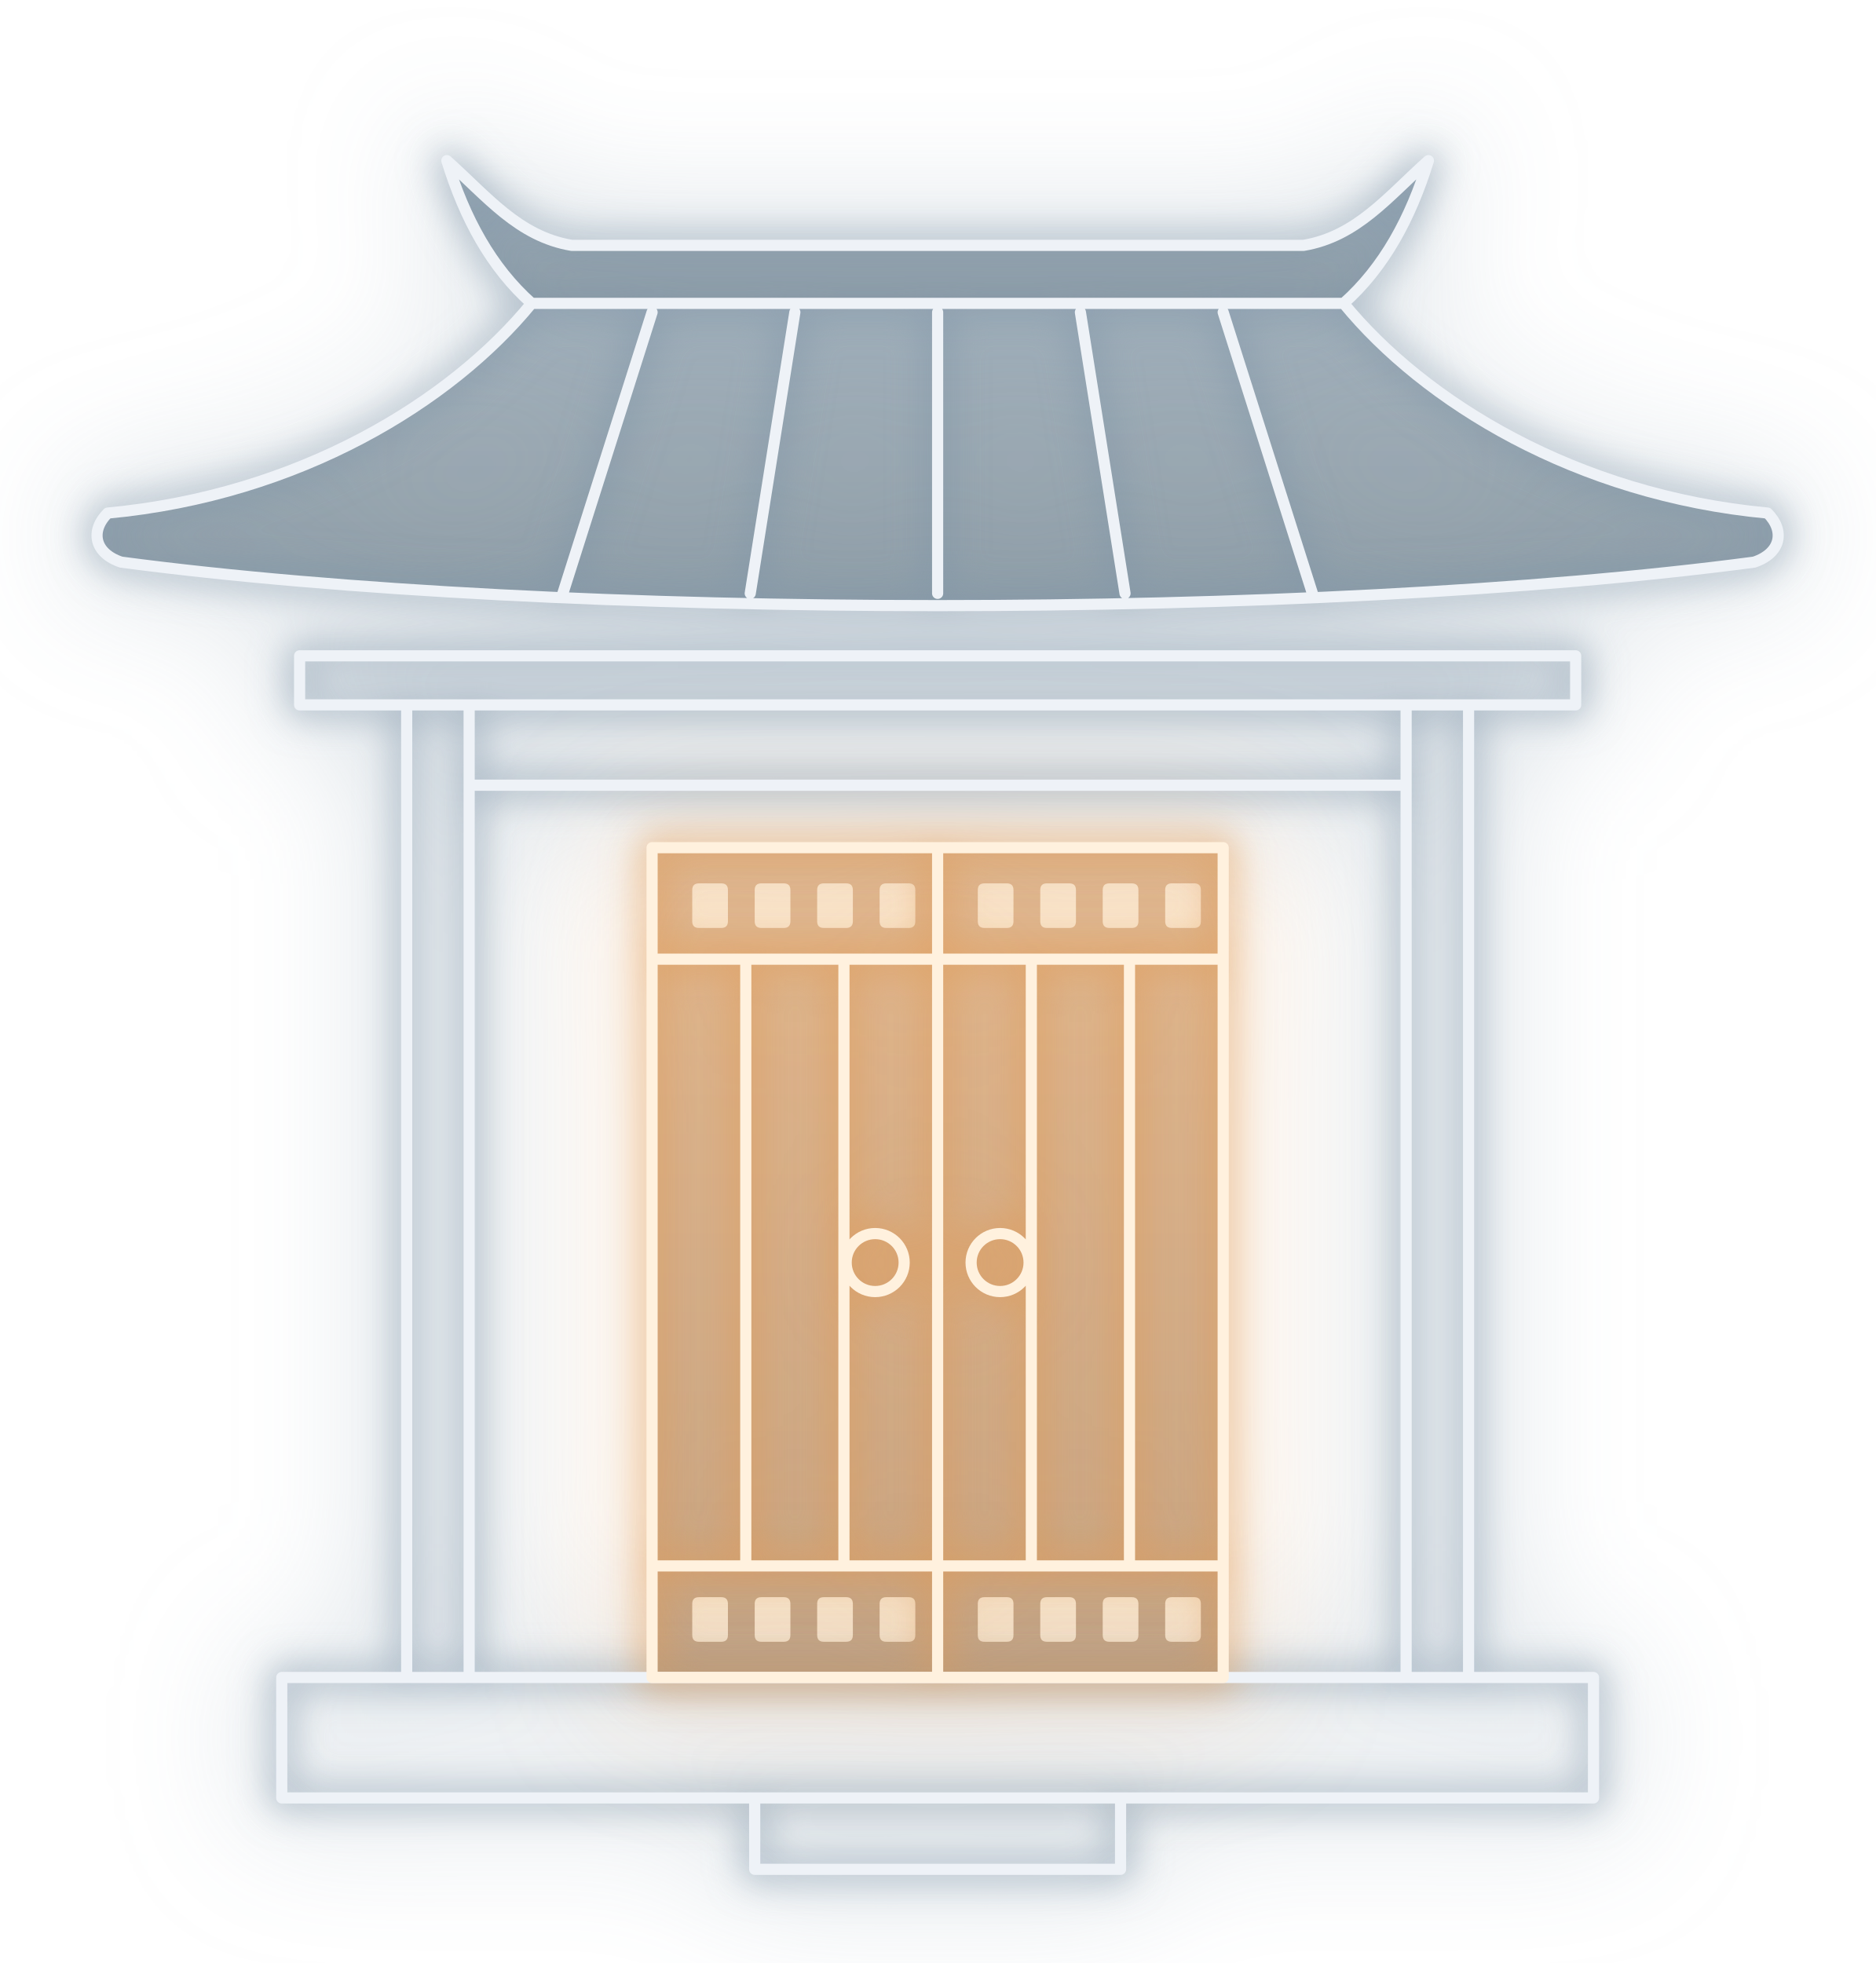
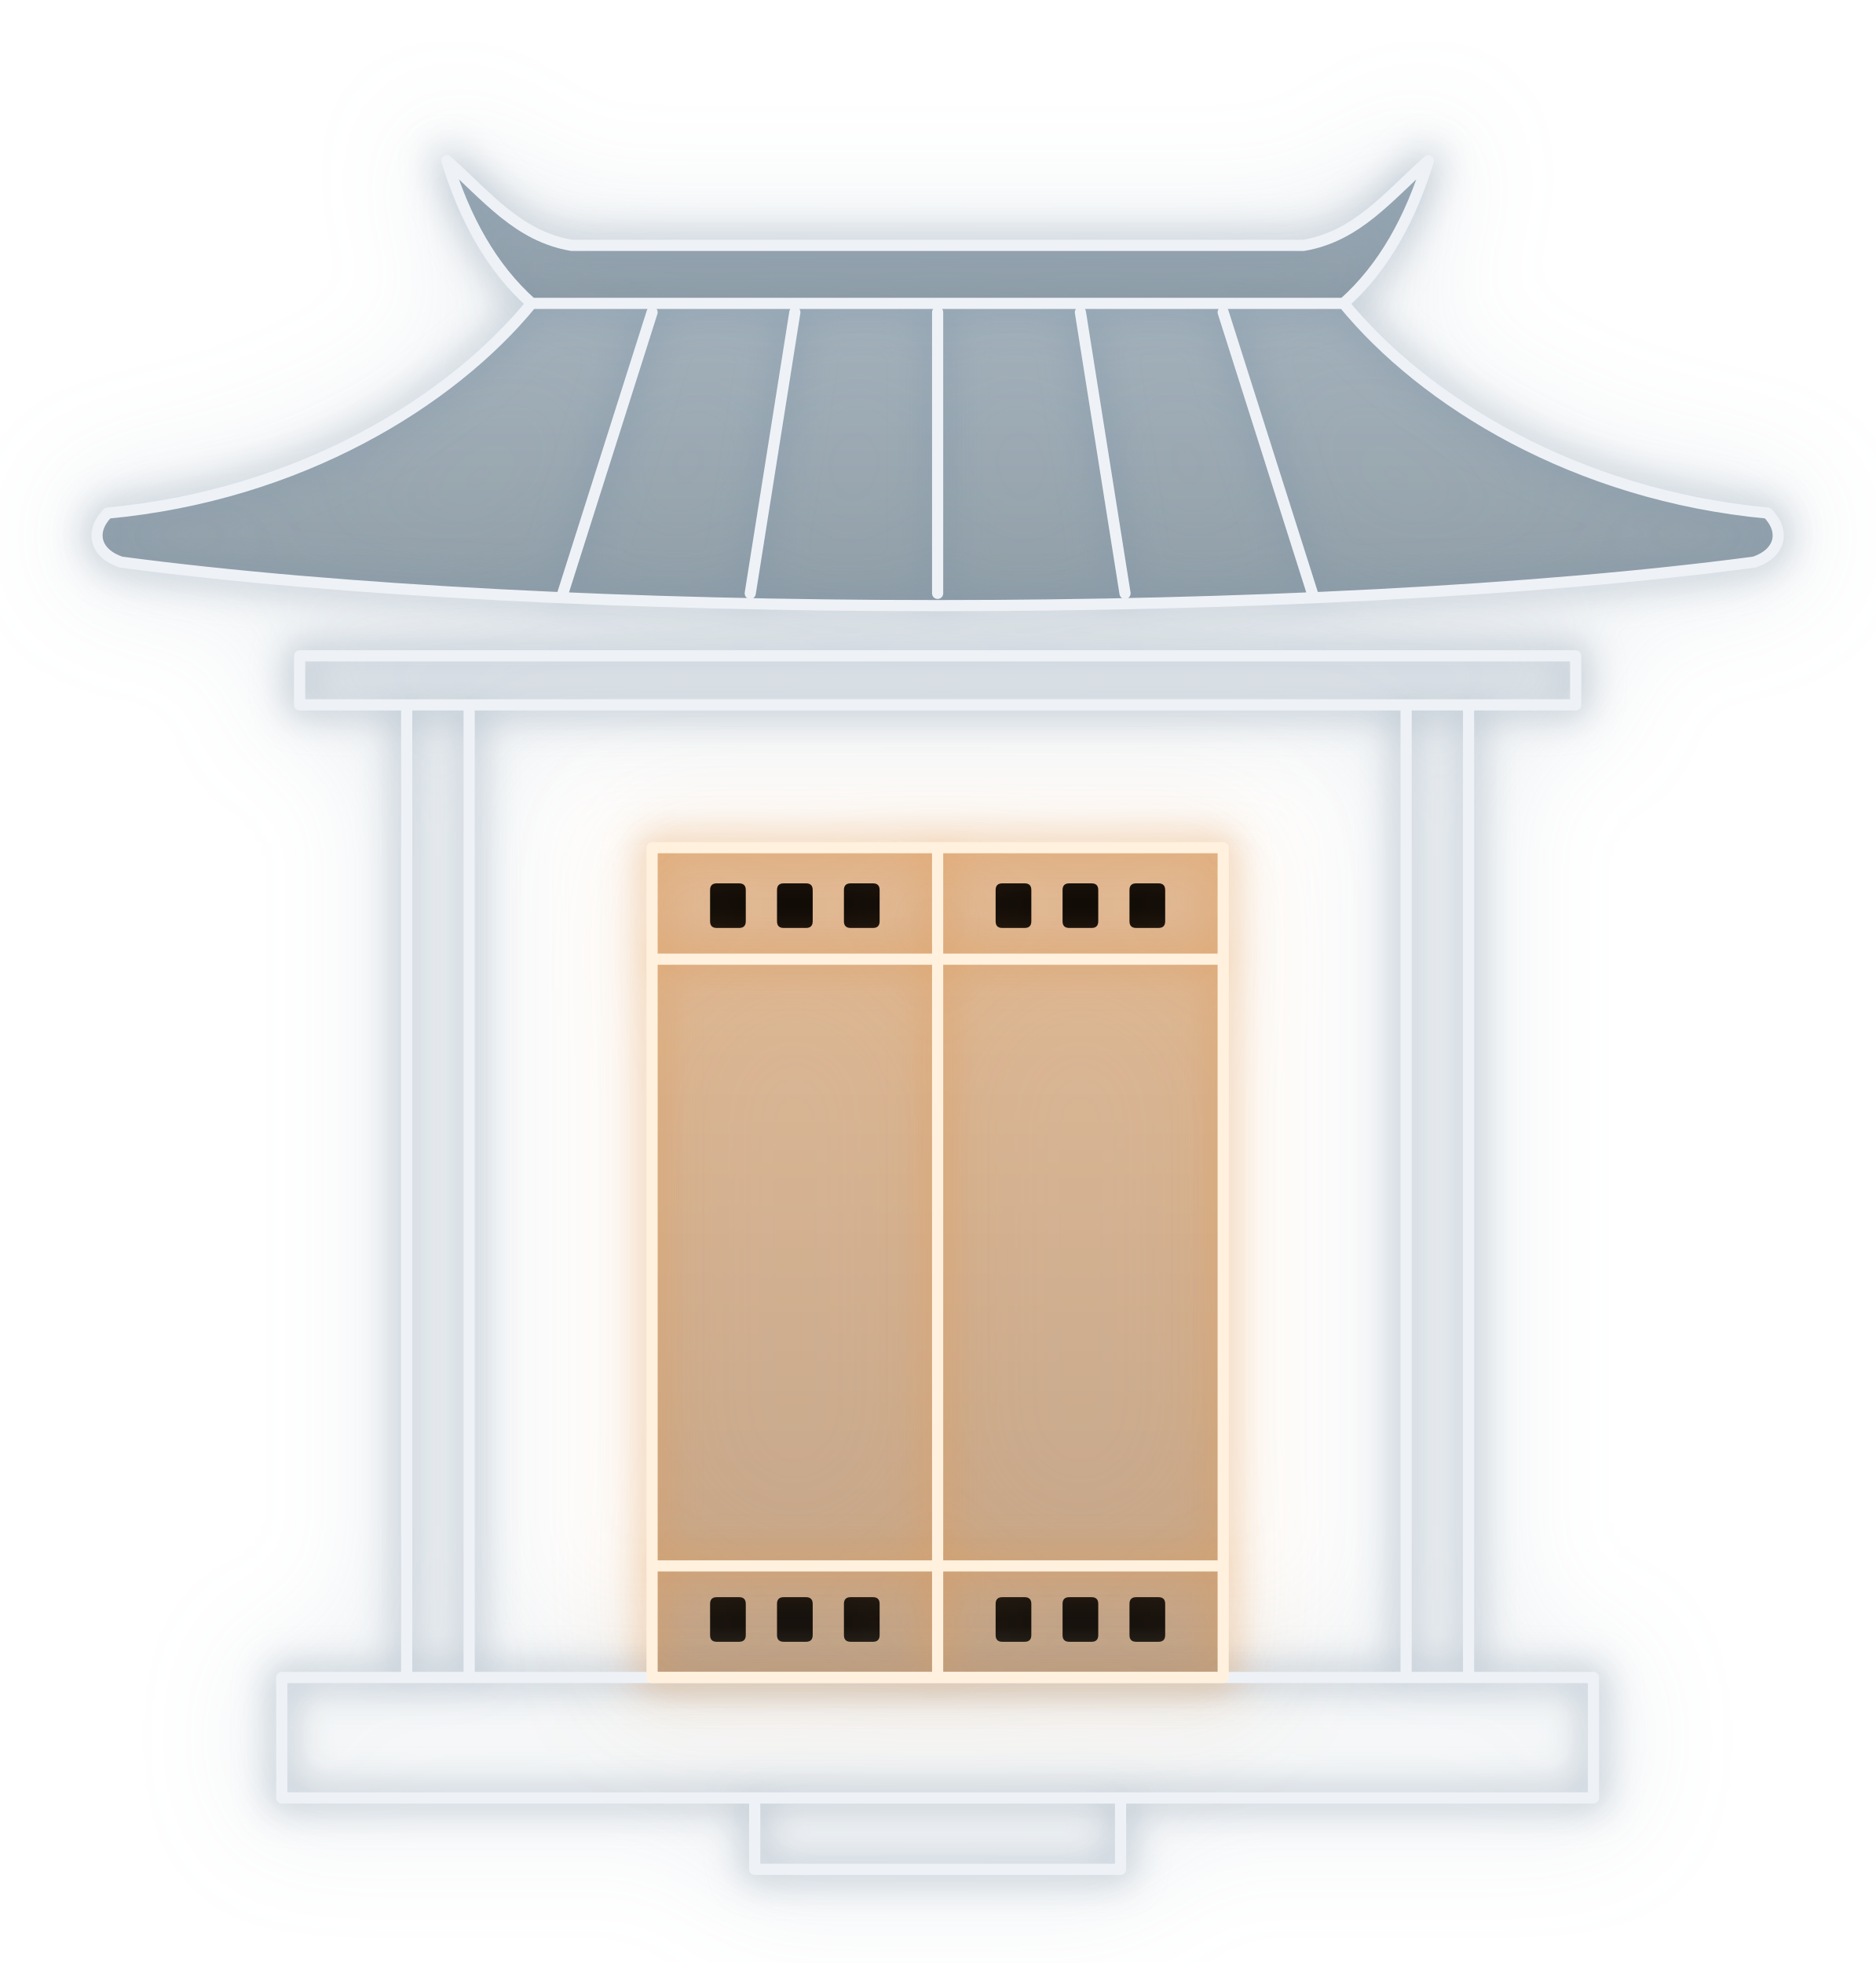
<svg xmlns="http://www.w3.org/2000/svg" viewBox="80 40 840 880" width="512" height="536">
  <defs>
    <filter id="near" filterUnits="userSpaceOnUse" x="0" y="0" width="1000" height="1000">
      <feGaussianBlur stdDeviation="8.0" />
    </filter>
    <filter id="far" filterUnits="userSpaceOnUse" x="0" y="0" width="1000" height="1000">
-       <feGaussianBlur stdDeviation="30.0" />
+       <feGaussianBlur stdDeviation="25.0" />
    </filter>
    <linearGradient id="roof" x1="0" y1="0" x2="0" y2="1">
      <stop offset="0" stop-color="#5E7688" />
      <stop offset="1" stop-color="#38505F" />
    </linearGradient>
    <linearGradient id="door" x1="0" y1="0" x2="0" y2="1">
      <stop offset="0" stop-color="#C98443" />
      <stop offset="1" stop-color="#8E5A2A" />
    </linearGradient>
  </defs>
  <g stroke="none" opacity="0.55">
    <path fill="url(#roof)" d="M318 176 C282 220 214 262 128 270 C120 278 122 288 134 292 C330 318 670 318 866 292 C878 288 880 278 872 270 C786 262 718 220 682 176 Z" />
    <path fill="url(#roof)" d="M318 176 C300 160 288 138 280 112 C298 128 312 146 336 150 L664 150 C688 146 702 128 720 112 C712 138 700 160 682 176 Z" />
    <path fill="url(#door)" d="M372 420 L628 420 L628 792 L372 792 Z" />
  </g>
-   <path fill="#FFF1DE" fill-rule="evenodd" d="M393 436 L403 436 Q406 436 406 439 L406 453 Q406 456 403 456 L393 456 Q390 456 390 453 L390 439 Q390 436 393 436 ZM393 756 L403 756 Q406 756 406 759 L406 773 Q406 776 403 776 L393 776 Q390 776 390 773 L390 759 Q390 756 393 756 ZM421 436 L431 436 Q434 436 434 439 L434 453 Q434 456 431 456 L421 456 Q418 456 418 453 L418 439 Q418 436 421 436 ZM421 756 L431 756 Q434 756 434 759 L434 773 Q434 776 431 776 L421 776 Q418 776 418 773 L418 759 Q418 756 421 756 ZM449 436 L459 436 Q462 436 462 439 L462 453 Q462 456 459 456 L449 456 Q446 456 446 453 L446 439 Q446 436 449 436 ZM449 756 L459 756 Q462 756 462 759 L462 773 Q462 776 459 776 L449 776 Q446 776 446 773 L446 759 Q446 756 449 756 ZM477 436 L487 436 Q490 436 490 439 L490 453 Q490 456 487 456 L477 456 Q474 456 474 453 L474 439 Q474 436 477 436 ZM477 756 L487 756 Q490 756 490 759 L490 773 Q490 776 487 776 L477 776 Q474 776 474 773 L474 759 Q474 756 477 756 ZM521 436 L531 436 Q534 436 534 439 L534 453 Q534 456 531 456 L521 456 Q518 456 518 453 L518 439 Q518 436 521 436 ZM521 756 L531 756 Q534 756 534 759 L534 773 Q534 776 531 776 L521 776 Q518 776 518 773 L518 759 Q518 756 521 756 ZM549 436 L559 436 Q562 436 562 439 L562 453 Q562 456 559 456 L549 456 Q546 456 546 453 L546 439 Q546 436 549 436 ZM549 756 L559 756 Q562 756 562 759 L562 773 Q562 776 559 776 L549 776 Q546 776 546 773 L546 759 Q546 756 549 756 ZM577 436 L587 436 Q590 436 590 439 L590 453 Q590 456 587 456 L577 456 Q574 456 574 453 L574 439 Q574 436 577 436 ZM577 756 L587 756 Q590 756 590 759 L590 773 Q590 776 587 776 L577 776 Q574 776 574 773 L574 759 Q574 756 577 756 ZM605 436 L615 436 Q618 436 618 439 L618 453 Q618 456 615 456 L605 456 Q602 456 602 453 L602 439 Q602 436 605 436 ZM605 756 L615 756 Q618 756 618 759 L618 773 Q618 776 615 776 L605 776 Q602 776 602 773 L602 759 Q602 756 605 756 Z" />
+   <path fill="#000" d="M401 436 L411 436 Q414 436 414 439 L414 453 Q414 456 411 456 L401 456 Q398 456 398 453 L398 439 Q398 436 401 436 ZM401 756 L411 756 Q414 756 414 759 L414 773 Q414 776 411 776 L401 776 Q398 776 398 773 L398 759 Q398 756 401 756 ZM431 436 L441 436 Q444 436 444 439 L444 453 Q444 456 441 456 L431 456 Q428 456 428 453 L428 439 Q428 436 431 436 ZM431 756 L441 756 Q444 756 444 759 L444 773 Q444 776 441 776 L431 776 Q428 776 428 773 L428 759 Q428 756 431 756 ZM461 436 L471 436 Q474 436 474 439 L474 453 Q474 456 471 456 L461 456 Q458 456 458 453 L458 439 Q458 436 461 436 ZM461 756 L471 756 Q474 756 474 759 L474 773 Q474 776 471 776 L461 776 Q458 776 458 773 L458 759 Q458 756 461 756 ZM529 436 L539 436 Q542 436 542 439 L542 453 Q542 456 539 456 L529 456 Q526 456 526 453 L526 439 Q526 436 529 436 ZM529 756 L539 756 Q542 756 542 759 L542 773 Q542 776 539 776 L529 776 Q526 776 526 773 L526 759 Q526 756 529 756 ZM559 436 L569 436 Q572 436 572 439 L572 453 Q572 456 569 456 L559 456 Q556 456 556 453 L556 439 Q556 436 559 436 ZM559 756 L569 756 Q572 756 572 759 L572 773 Q572 776 569 776 L559 776 Q556 776 556 773 L556 759 Q556 756 559 756 ZM589 436 L599 436 Q602 436 602 439 L602 453 Q602 456 599 456 L589 456 Q586 456 586 453 L586 439 Q586 436 589 436 ZM589 756 L599 756 Q602 756 602 759 L602 773 Q602 776 599 776 L589 776 Q586 776 586 773 L586 759 Q586 756 589 756 Z" />
  <g fill="none" stroke-linejoin="round" stroke-linecap="round">
-     <path d="M318 176 C300 160 288 138 280 112 C298 128 312 146 336 150 L664 150 C688 146 702 128 720 112 C712 138 700 160 682 176 Z M318 176 C282 220 214 262 128 270 C120 278 122 288 134 292 M682 176 C718 220 786 262 872 270 C880 278 878 288 866 292 M134 292 C330 318 670 318 866 292 M372 180 L332 306M436 180 L416 306M500 180 L500 306M564 180 L584 306M628 180 L668 306 M214 334 L786 334 L786 356 L214 356 Z M262 356 L262 792 M290 356 L290 792 M710 356 L710 792 M738 356 L738 792 M290 392 L710 392 M206 792 L794 792 L794 846 L206 846 Z M418 846 L418 878 L582 878 L582 846" stroke="#7F95A8" stroke-width="25.0" opacity="0.28" filter="url(#far)" />
-     <path d="M318 176 C300 160 288 138 280 112 C298 128 312 146 336 150 L664 150 C688 146 702 128 720 112 C712 138 700 160 682 176 Z M318 176 C282 220 214 262 128 270 C120 278 122 288 134 292 M682 176 C718 220 786 262 872 270 C880 278 878 288 866 292 M134 292 C330 318 670 318 866 292 M372 180 L332 306M436 180 L416 306M500 180 L500 306M564 180 L584 306M628 180 L668 306 M214 334 L786 334 L786 356 L214 356 Z M262 356 L262 792 M290 356 L290 792 M710 356 L710 792 M738 356 L738 792 M290 392 L710 392 M206 792 L794 792 L794 846 L206 846 Z M418 846 L418 878 L582 878 L582 846" stroke="#7F95A8" stroke-width="11.0" opacity="0.60" filter="url(#near)" />
-     <path d="M372 420 L628 420 L628 792 L372 792 Z M500 420 L500 792 M372 470 L628 470 M372 742 L628 742 M414 470 L414 742 M458 470 L458 742 M542 470 L542 742 M586 470 L586 742 M472 606 m-13 0 a13 13 0 1 0 26 0 a13 13 0 1 0 -26 0 M528 606 m-13 0 a13 13 0 1 0 26 0 a13 13 0 1 0 -26 0" stroke="#E09A55" stroke-width="25.0" opacity="0.28" filter="url(#far)" />
-     <path d="M372 420 L628 420 L628 792 L372 792 Z M500 420 L500 792 M372 470 L628 470 M372 742 L628 742 M414 470 L414 742 M458 470 L458 742 M542 470 L542 742 M586 470 L586 742 M472 606 m-13 0 a13 13 0 1 0 26 0 a13 13 0 1 0 -26 0 M528 606 m-13 0 a13 13 0 1 0 26 0 a13 13 0 1 0 -26 0" stroke="#E09A55" stroke-width="11.0" opacity="0.60" filter="url(#near)" />
-     <path d="M318 176 C300 160 288 138 280 112 C298 128 312 146 336 150 L664 150 C688 146 702 128 720 112 C712 138 700 160 682 176 Z M318 176 C282 220 214 262 128 270 C120 278 122 288 134 292 M682 176 C718 220 786 262 872 270 C880 278 878 288 866 292 M134 292 C330 318 670 318 866 292 M372 180 L332 306M436 180 L416 306M500 180 L500 306M564 180 L584 306M628 180 L668 306 M214 334 L786 334 L786 356 L214 356 Z M262 356 L262 792 M290 356 L290 792 M710 356 L710 792 M738 356 L738 792 M290 392 L710 392 M206 792 L794 792 L794 846 L206 846 Z M418 846 L418 878 L582 878 L582 846" stroke="#EEF2F7" stroke-width="5.0" />
-     <path d="M372 420 L628 420 L628 792 L372 792 Z M500 420 L500 792 M372 470 L628 470 M372 742 L628 742 M414 470 L414 742 M458 470 L458 742 M542 470 L542 742 M586 470 L586 742 M472 606 m-13 0 a13 13 0 1 0 26 0 a13 13 0 1 0 -26 0 M528 606 m-13 0 a13 13 0 1 0 26 0 a13 13 0 1 0 -26 0" stroke="#FFF1DE" stroke-width="5.0" />
+     <path d="M318 176 C300 160 288 138 280 112 C298 128 312 146 336 150 L664 150 C688 146 702 128 720 112 C712 138 700 160 682 176 Z M318 176 C282 220 214 262 128 270 C120 278 122 288 134 292 M682 176 C718 220 786 262 872 270 C880 278 878 288 866 292 M134 292 C330 318 670 318 866 292 M372 180 L332 306M436 180 L416 306M500 180 L500 306M564 180 L584 306M628 180 L668 306 M214 334 L786 334 L786 356 L214 356 Z M262 356 L262 792 M290 356 L290 792 M710 356 L710 792 M738 356 L738 792 M206 792 L794 792 L794 846 L206 846 Z M418 846 L418 878 L582 878 L582 846" stroke="#7F95A8" stroke-width="25.0" opacity="0.16" filter="url(#far)" />
+     <path d="M318 176 C300 160 288 138 280 112 C298 128 312 146 336 150 L664 150 C688 146 702 128 720 112 C712 138 700 160 682 176 Z M318 176 C282 220 214 262 128 270 C120 278 122 288 134 292 M682 176 C718 220 786 262 872 270 C880 278 878 288 866 292 M134 292 C330 318 670 318 866 292 M372 180 L332 306M436 180 L416 306M500 180 L500 306M564 180 L584 306M628 180 L668 306 M214 334 L786 334 L786 356 L214 356 Z M262 356 L262 792 M290 356 L290 792 M710 356 L710 792 M738 356 L738 792 M206 792 L794 792 L794 846 L206 846 Z M418 846 L418 878 L582 878 L582 846" stroke="#7F95A8" stroke-width="11.0" opacity="0.45" filter="url(#near)" />
+     <path d="M372 420 L628 420 L628 792 L372 792 Z M500 420 L500 792 M372 470 L628 470 M372 742 L628 742" stroke="#E09A55" stroke-width="25.0" opacity="0.16" filter="url(#far)" />
+     <path d="M372 420 L628 420 L628 792 L372 792 Z M500 420 L500 792 M372 470 L628 470 M372 742 L628 742" stroke="#E09A55" stroke-width="11.0" opacity="0.45" filter="url(#near)" />
+     <path d="M318 176 C300 160 288 138 280 112 C298 128 312 146 336 150 L664 150 C688 146 702 128 720 112 C712 138 700 160 682 176 Z M318 176 C282 220 214 262 128 270 C120 278 122 288 134 292 M682 176 C718 220 786 262 872 270 C880 278 878 288 866 292 M134 292 C330 318 670 318 866 292 M372 180 L332 306M436 180 L416 306M500 180 L500 306M564 180 L584 306M628 180 L668 306 M214 334 L786 334 L786 356 L214 356 Z M262 356 L262 792 M290 356 L290 792 M710 356 L710 792 M738 356 L738 792 M206 792 L794 792 L794 846 L206 846 Z M418 846 L418 878 L582 878 L582 846" stroke="#EEF2F7" stroke-width="5.0" />
+     <path d="M372 420 L628 420 L628 792 L372 792 Z M500 420 L500 792 M372 470 L628 470 M372 742 L628 742" stroke="#FFF1DE" stroke-width="5.0" />
  </g>
</svg>
